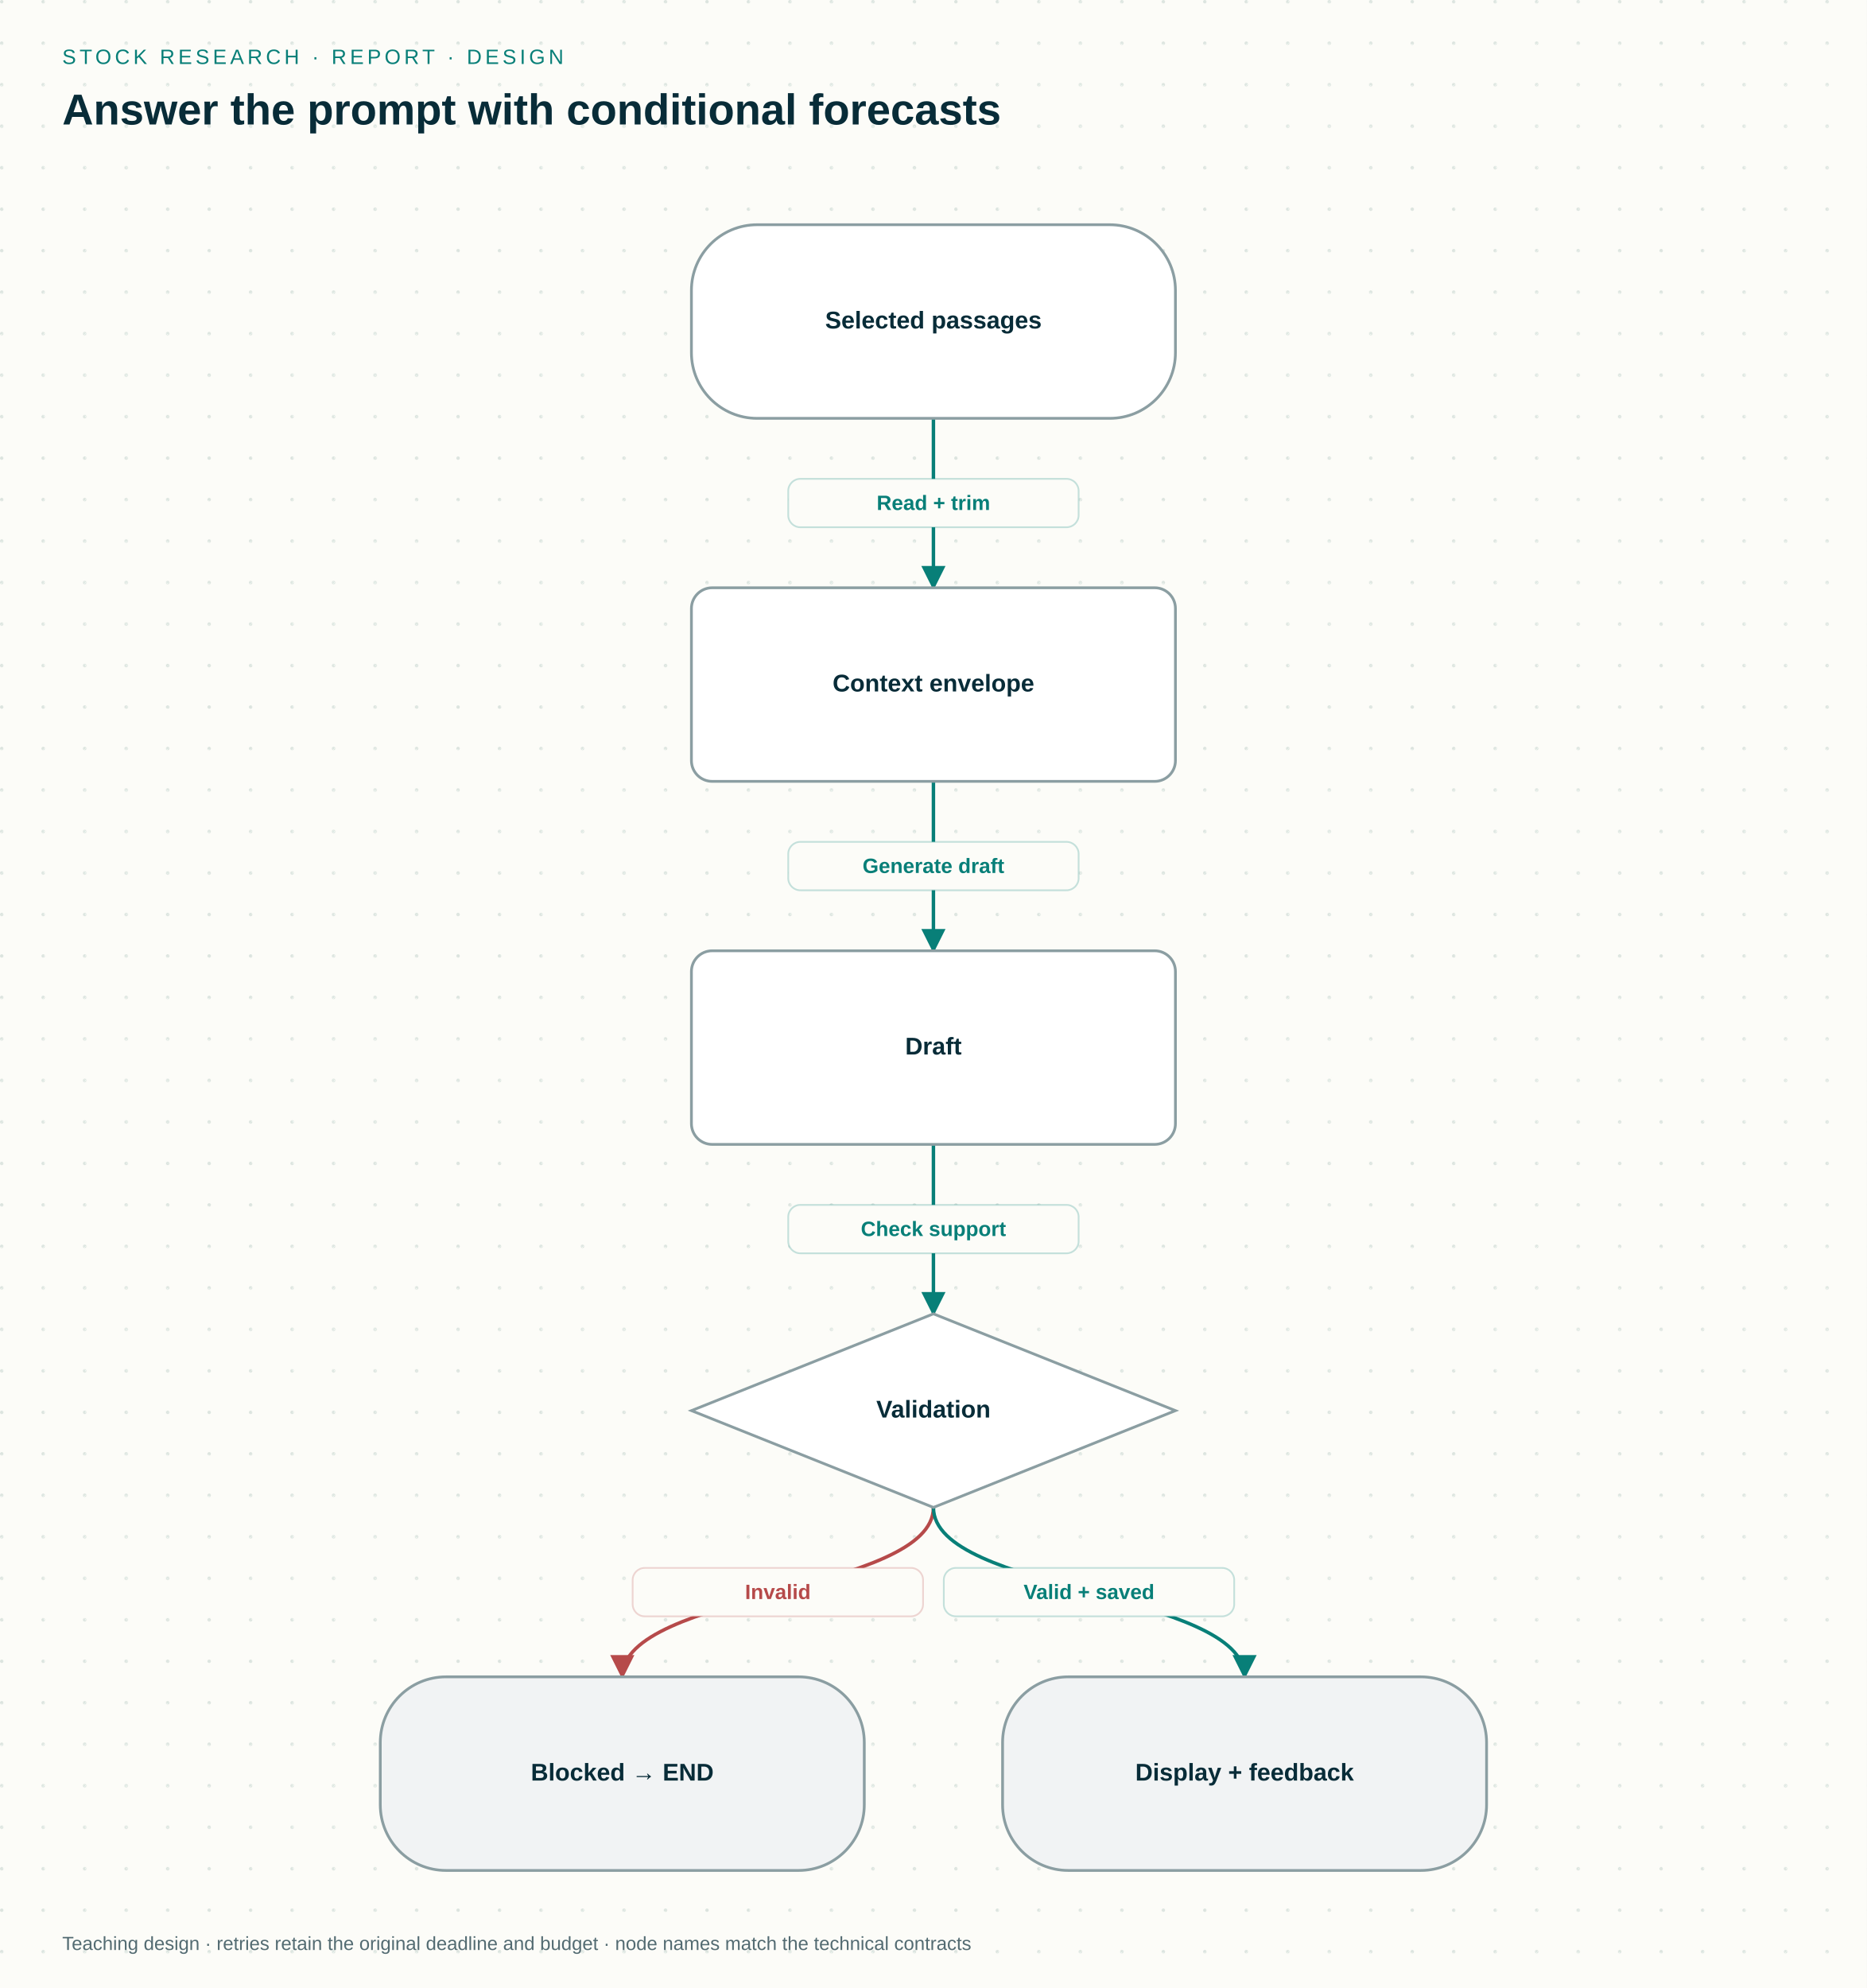
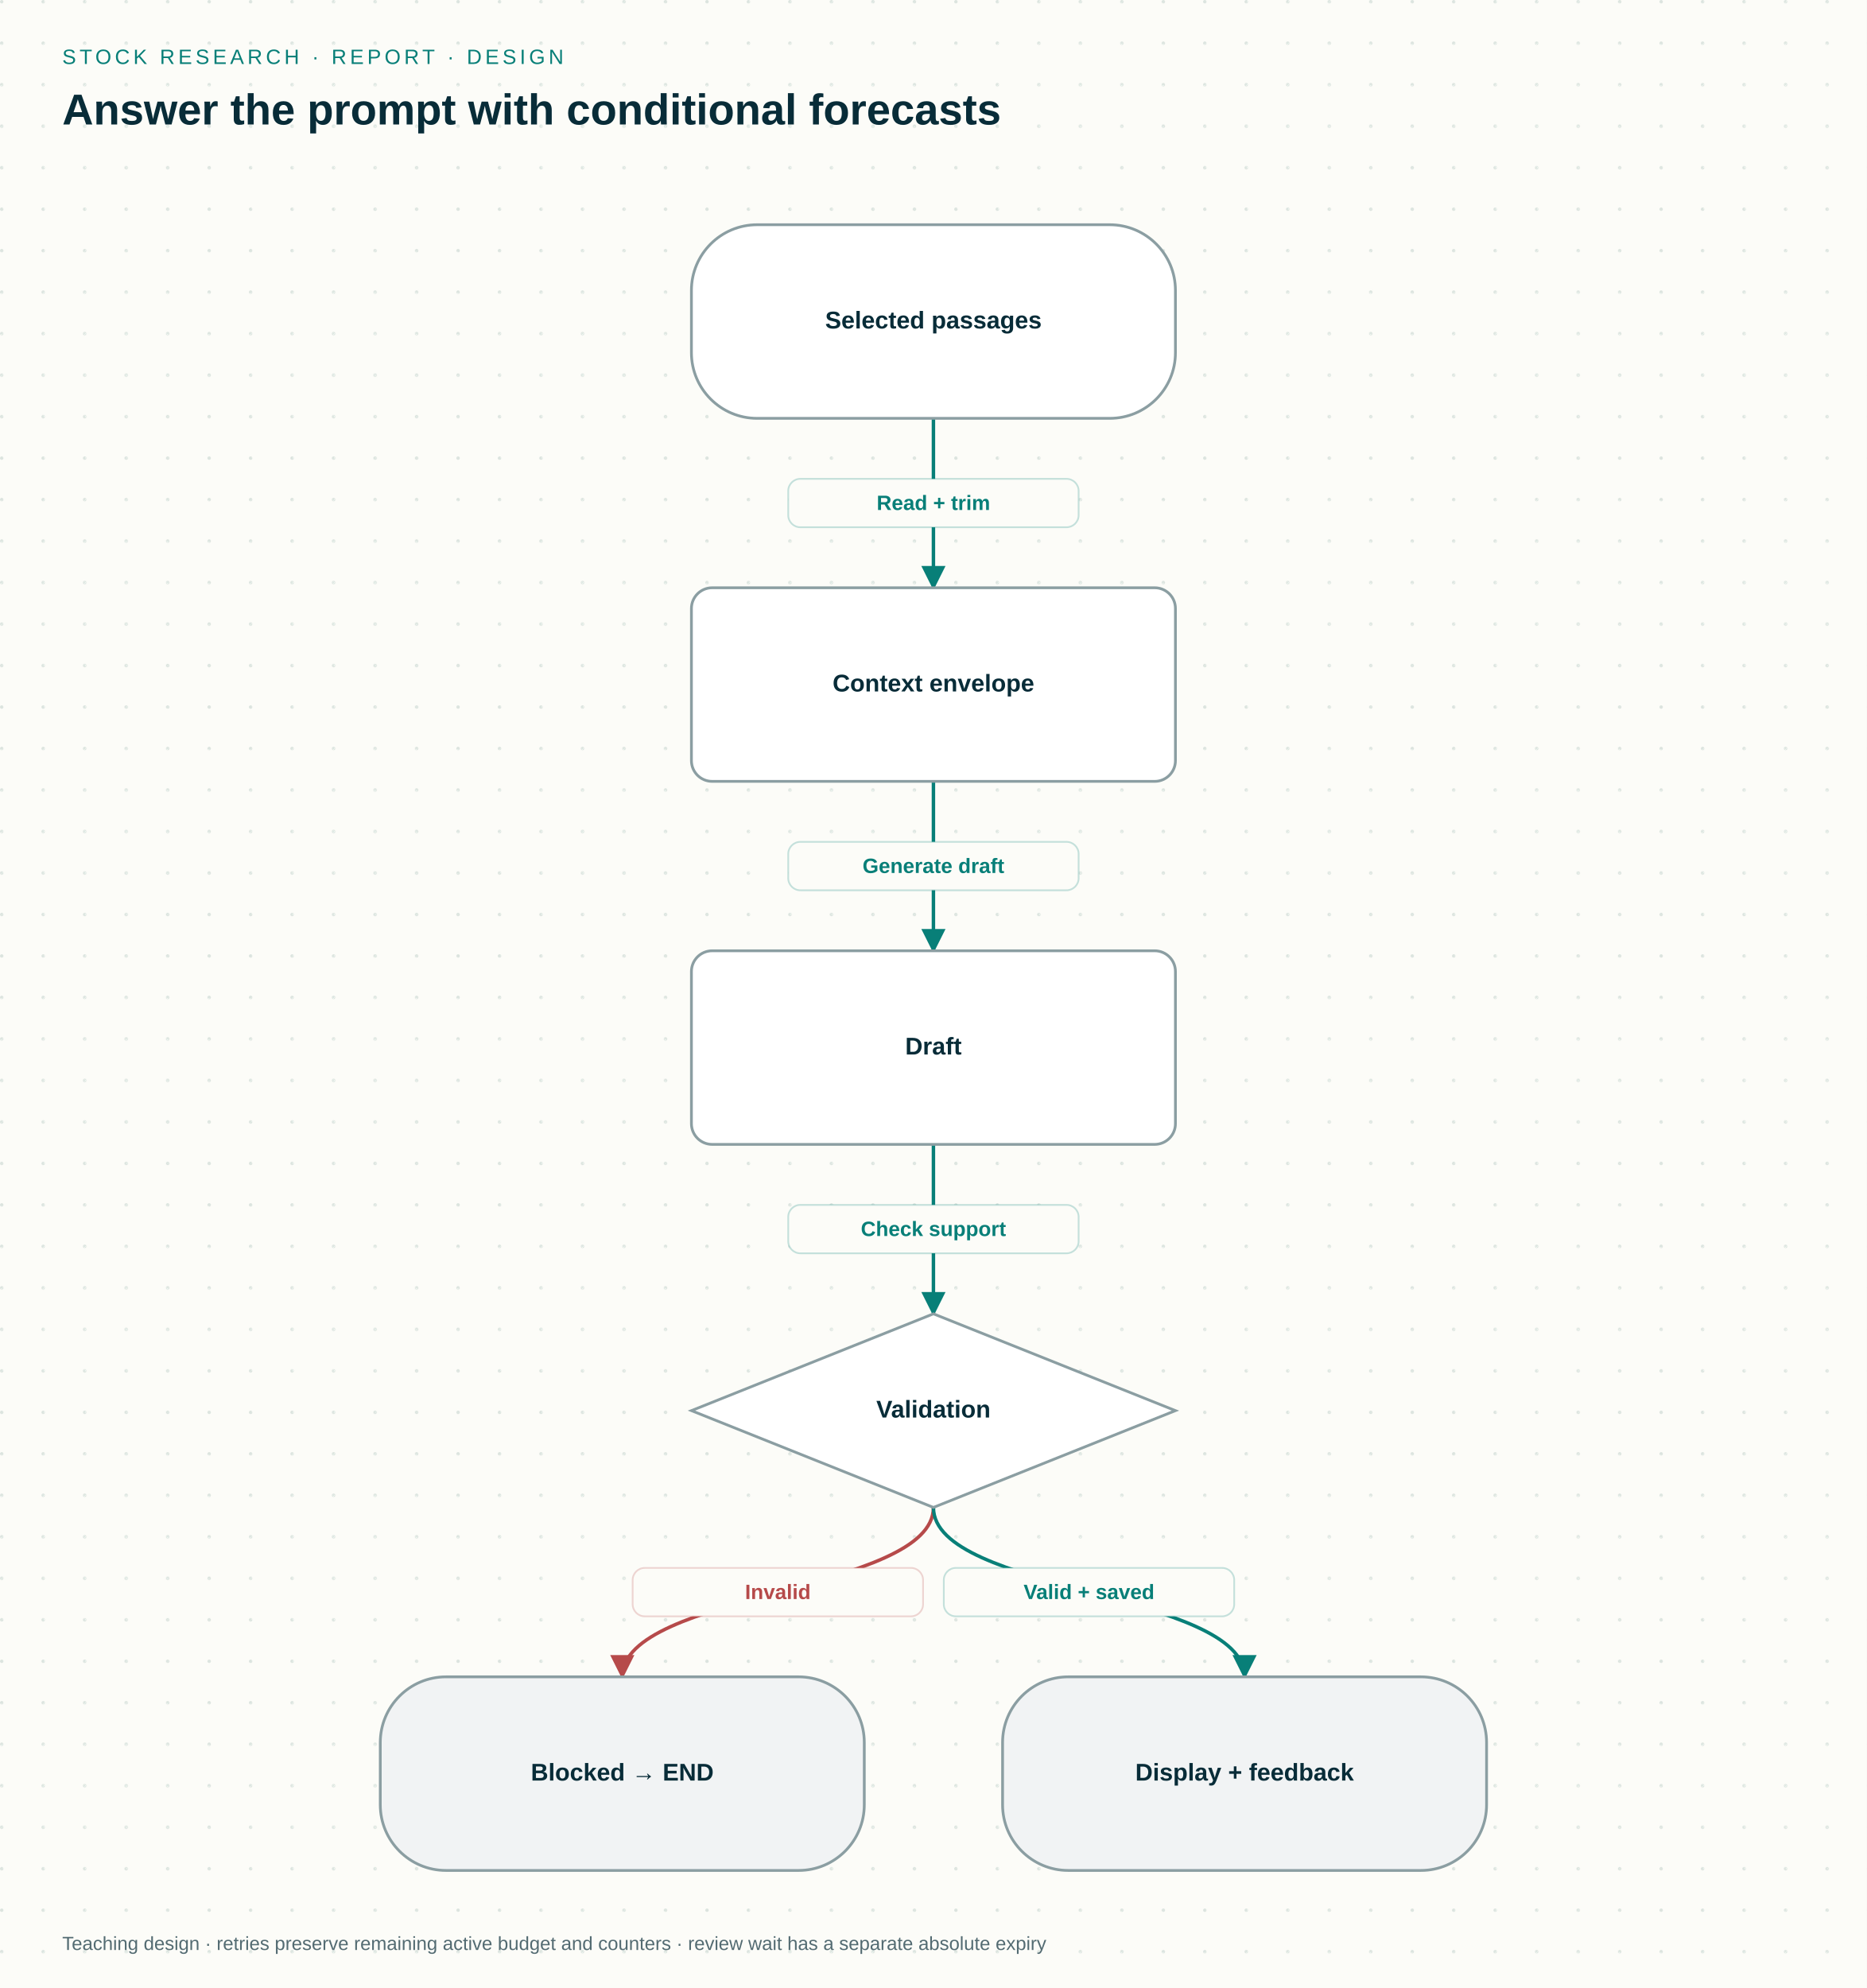
<svg xmlns="http://www.w3.org/2000/svg" viewBox="0 0 1080 1150" width="1080" height="1150" role="img" aria-label="Answer the prompt with conditional forecasts" style="font-family:Arial, &quot;Noto Sans TC&quot;, sans-serif;display:block;max-width:100%;height:auto">
  <defs>
    <pattern id="report-en-grid" width="24" height="24" patternUnits="userSpaceOnUse">
      <circle cx="1" cy="1" r="1" fill="#dce4df" />
    </pattern>
    <marker id="report-en-flow" viewBox="0 0 10 10" refX="9" refY="5" markerWidth="7" markerHeight="7" orient="auto-start-reverse">
      <path d="M 0 0 L 10 5 L 0 10 z" fill="#087f78" />
    </marker>
    <marker id="report-en-retry" viewBox="0 0 10 10" refX="9" refY="5" markerWidth="7" markerHeight="7" orient="auto-start-reverse">
      <path d="M 0 0 L 10 5 L 0 10 z" fill="#7251a1" />
    </marker>
    <marker id="report-en-fallback" viewBox="0 0 10 10" refX="9" refY="5" markerWidth="7" markerHeight="7" orient="auto-start-reverse">
      <path d="M 0 0 L 10 5 L 0 10 z" fill="#9b641b" />
    </marker>
    <marker id="report-en-stop" viewBox="0 0 10 10" refX="9" refY="5" markerWidth="7" markerHeight="7" orient="auto-start-reverse">
      <path d="M 0 0 L 10 5 L 0 10 z" fill="#b64a4a" />
    </marker>
  </defs>
  <rect width="1080" height="1150" fill="#fcfcf8" />
  <rect width="1080" height="1150" fill="url(#report-en-grid)" />
  <text x="36" y="37" fill="#087f78" font-size="12" letter-spacing="2">STOCK RESEARCH · REPORT · DESIGN</text>
  <text x="36" y="72" fill="#082c38" font-size="25" font-weight="700">Answer the prompt with conditional forecasts</text>
  <g opacity="1">
    <path d="M 540 242 C 540 291, 540 291, 540 340" fill="none" stroke="#087f78" stroke-width="2" marker-end="url(#report-en-flow)" />
    <rect x="456" y="277" width="168" height="28" rx="7" fill="#fcfcf8" stroke="#087f78" stroke-opacity=".23" />
    <text x="540" text-anchor="middle" fill="#087f78" font-size="12" font-weight="600">
      <tspan x="540" y="295">Read + trim</tspan>
    </text>
  </g>
  <g opacity="1">
    <path d="M 540 452 C 540 501, 540 501, 540 550" fill="none" stroke="#087f78" stroke-width="2" marker-end="url(#report-en-flow)" />
    <rect x="456" y="487" width="168" height="28" rx="7" fill="#fcfcf8" stroke="#087f78" stroke-opacity=".23" />
    <text x="540" text-anchor="middle" fill="#087f78" font-size="12" font-weight="600">
      <tspan x="540" y="505">Generate draft</tspan>
    </text>
  </g>
  <g opacity="1">
    <path d="M 540 662 C 540 711, 540 711, 540 760" fill="none" stroke="#087f78" stroke-width="2" marker-end="url(#report-en-flow)" />
    <rect x="456" y="697" width="168" height="28" rx="7" fill="#fcfcf8" stroke="#087f78" stroke-opacity=".23" />
    <text x="540" text-anchor="middle" fill="#087f78" font-size="12" font-weight="600">
      <tspan x="540" y="715">Check support</tspan>
    </text>
  </g>
  <g opacity="1">
    <path d="M 540 872 C 540 921, 360 921, 360 970" fill="none" stroke="#b64a4a" stroke-width="2" marker-end="url(#report-en-stop)" />
    <rect x="366" y="907" width="168" height="28" rx="7" fill="#fcfcf8" stroke="#b64a4a" stroke-opacity=".23" />
    <text x="450" text-anchor="middle" fill="#b64a4a" font-size="12" font-weight="600">
      <tspan x="450" y="925">Invalid</tspan>
    </text>
  </g>
  <g opacity="1">
    <path d="M 540 872 C 540 921, 720 921, 720 970" fill="none" stroke="#087f78" stroke-width="2" marker-end="url(#report-en-flow)" />
    <rect x="546" y="907" width="168" height="28" rx="7" fill="#fcfcf8" stroke="#087f78" stroke-opacity=".23" />
    <text x="630" text-anchor="middle" fill="#087f78" font-size="12" font-weight="600">
      <tspan x="630" y="925">Valid + saved</tspan>
    </text>
  </g>
  <g data-node-id="Selected passages" aria-label="Selected passages">
    <rect x="400" y="130" width="280" height="112" rx="38" fill="#fff" stroke="#8b9ea2" stroke-width="1.6" />
    <text x="540" text-anchor="middle" fill="#082c38" font-size="14" font-weight="600" pointer-events="none">
      <tspan x="540" y="190">Selected passages</tspan>
    </text>
  </g>
  <g data-node-id="Context envelope" aria-label="Context envelope">
    <rect x="400" y="340" width="280" height="112" rx="12" fill="#fff" stroke="#8b9ea2" stroke-width="1.6" />
    <text x="540" text-anchor="middle" fill="#082c38" font-size="14" font-weight="600" pointer-events="none">
      <tspan x="540" y="400">Context envelope</tspan>
    </text>
  </g>
  <g data-node-id="Draft" aria-label="Draft">
    <rect x="400" y="550" width="280" height="112" rx="12" fill="#fff" stroke="#8b9ea2" stroke-width="1.6" />
    <text x="540" text-anchor="middle" fill="#082c38" font-size="14" font-weight="600" pointer-events="none">
      <tspan x="540" y="610">Draft</tspan>
    </text>
  </g>
  <g data-node-id="Validation" aria-label="Validation">
    <polygon points="540,760 680,816 540,872 400,816" fill="#fff" stroke="#8b9ea2" stroke-width="1.6" />
    <text x="540" text-anchor="middle" fill="#082c38" font-size="14" font-weight="600" pointer-events="none">
      <tspan x="540" y="820">Validation</tspan>
    </text>
  </g>
  <g data-node-id="Blocked → END" aria-label="Blocked → END">
    <rect x="220" y="970" width="280" height="112" rx="38" fill="#f1f3f4" stroke="#8b9ea2" stroke-width="1.6" />
    <text x="360" text-anchor="middle" fill="#082c38" font-size="14" font-weight="600" pointer-events="none">
      <tspan x="360" y="1030">Blocked → END</tspan>
    </text>
  </g>
  <g data-node-id="Display + feedback" aria-label="Display + feedback">
    <rect x="580" y="970" width="280" height="112" rx="38" fill="#f1f3f4" stroke="#8b9ea2" stroke-width="1.6" />
    <text x="720" text-anchor="middle" fill="#082c38" font-size="14" font-weight="600" pointer-events="none">
      <tspan x="720" y="1030">Display + feedback</tspan>
    </text>
  </g>
-   <text x="36" y="1128" font-size="11" fill="#536b72">Teaching design · retries retain the original deadline and budget · node names match the technical contracts</text>
+   <text x="36" y="1128" font-size="11" fill="#536b72">Teaching design · retries preserve remaining active budget and counters · review wait has a separate absolute expiry</text>
</svg>
